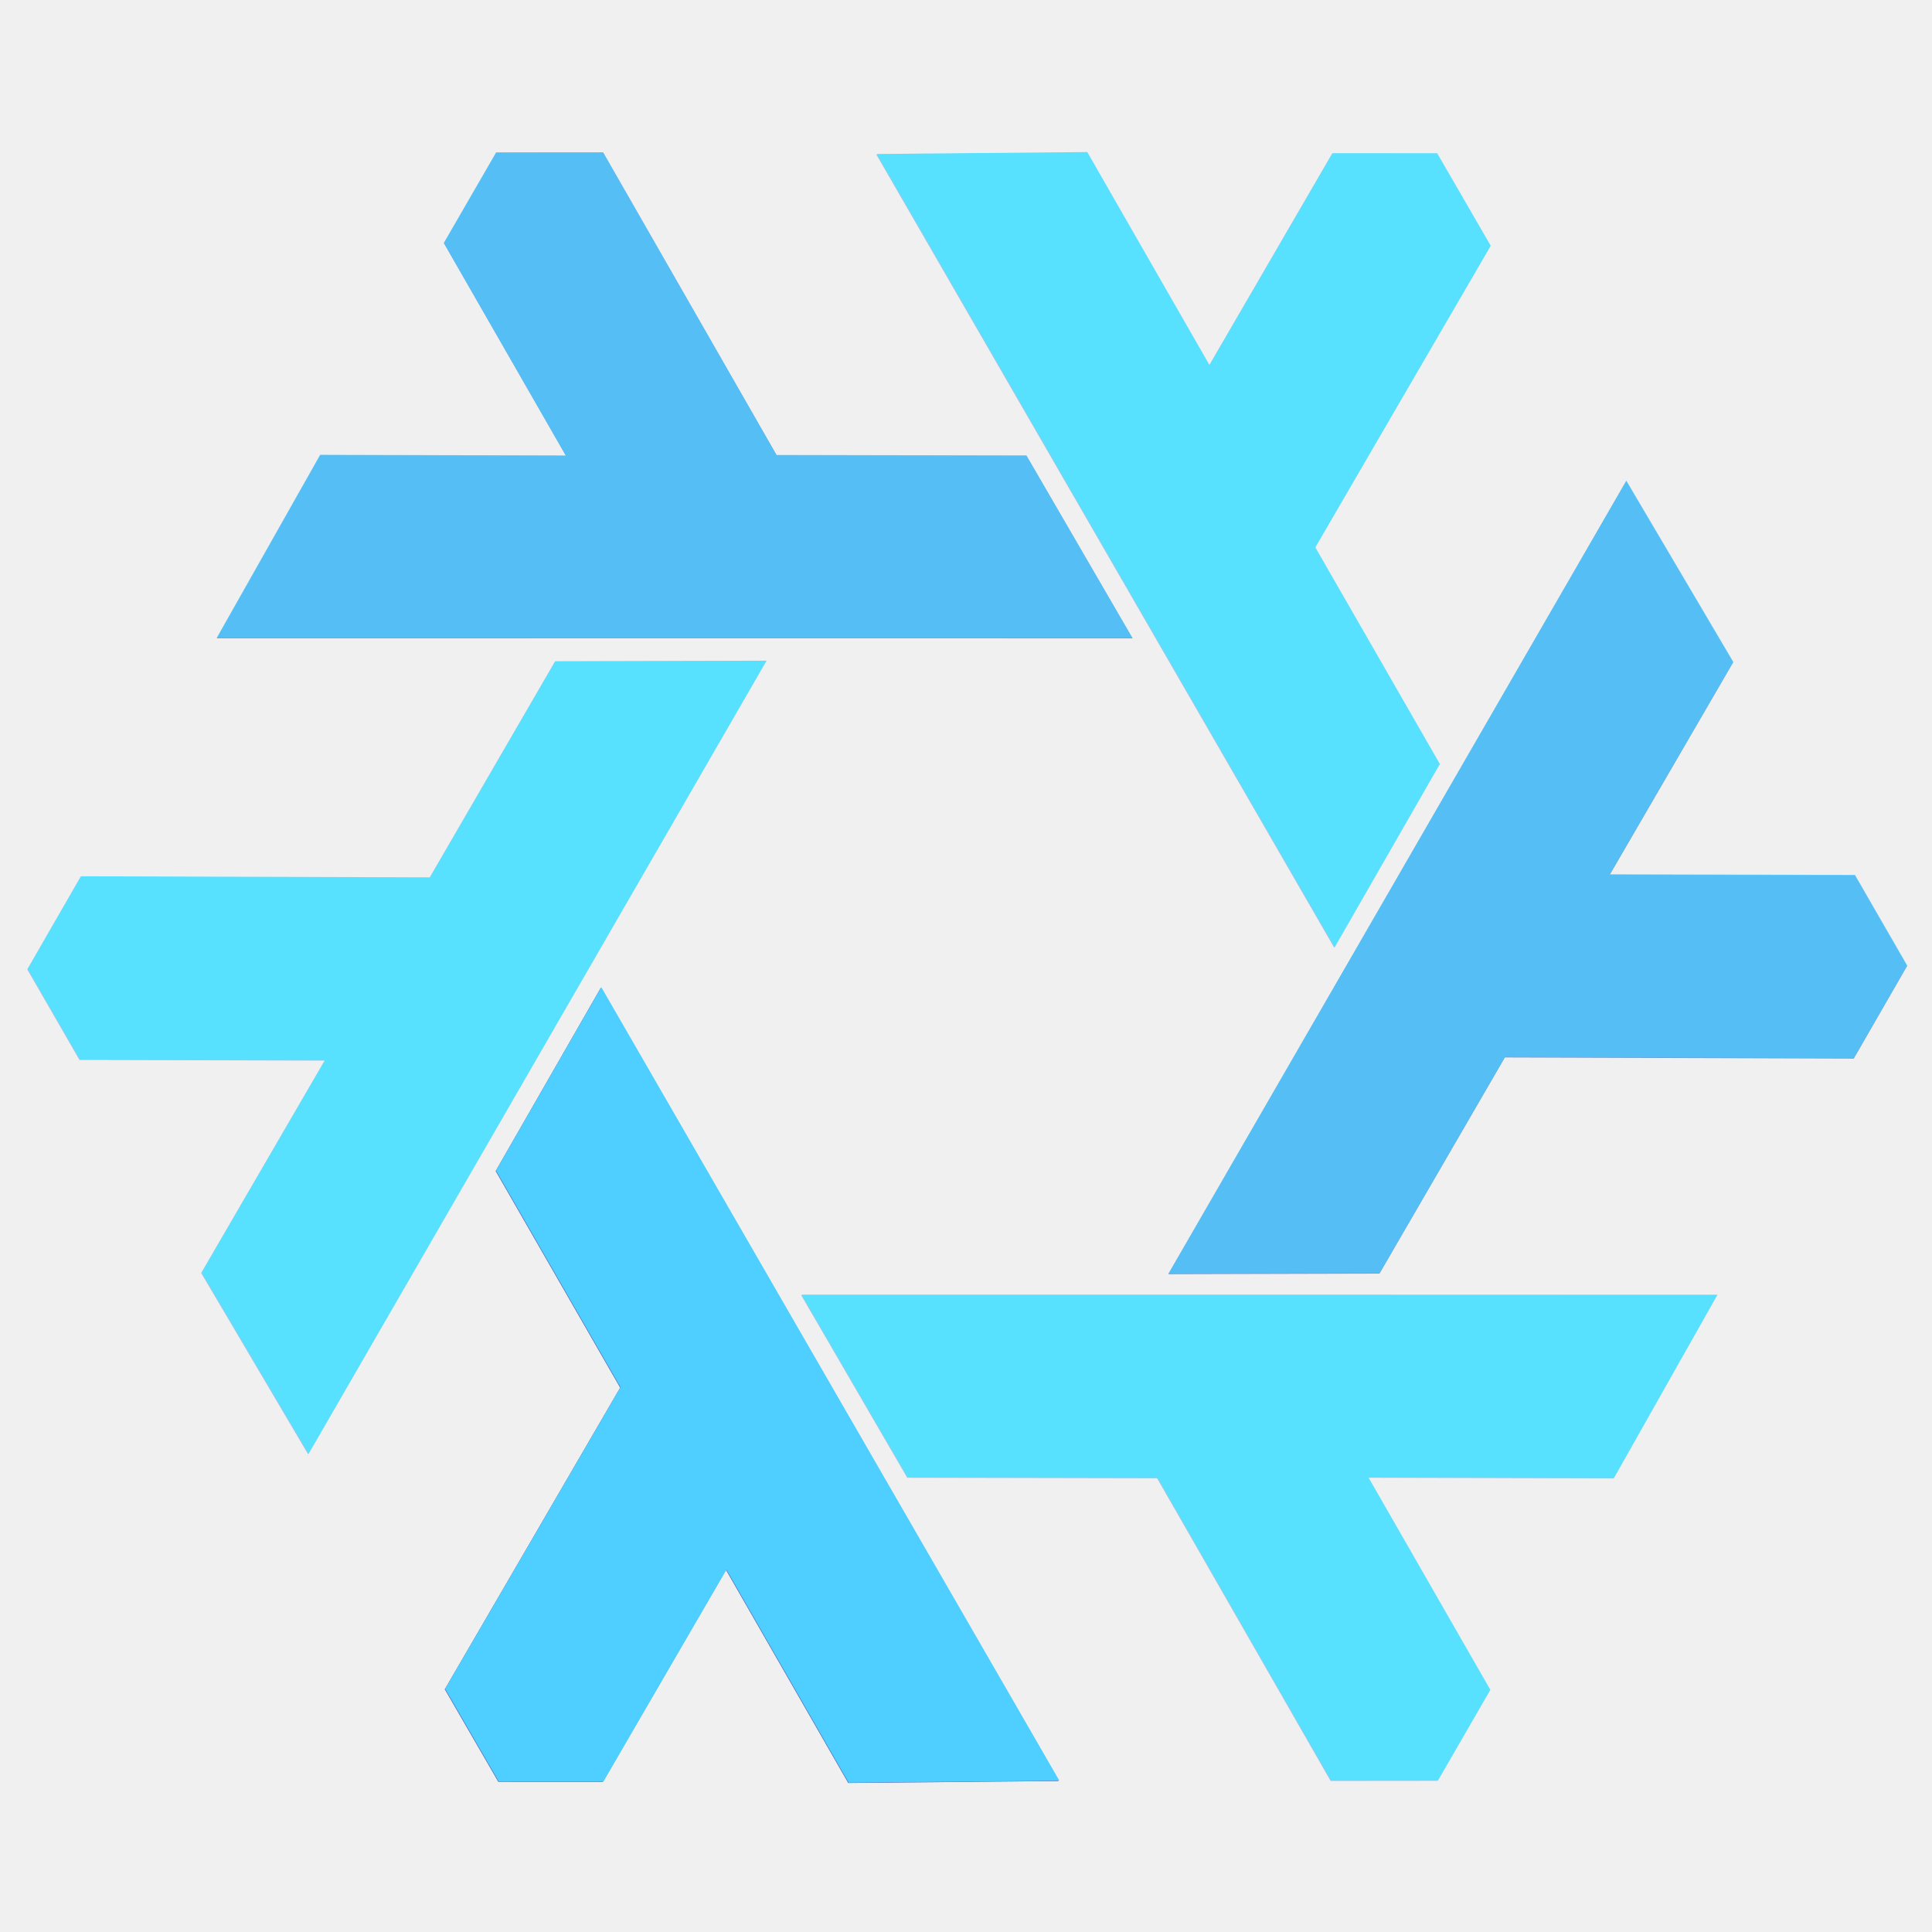
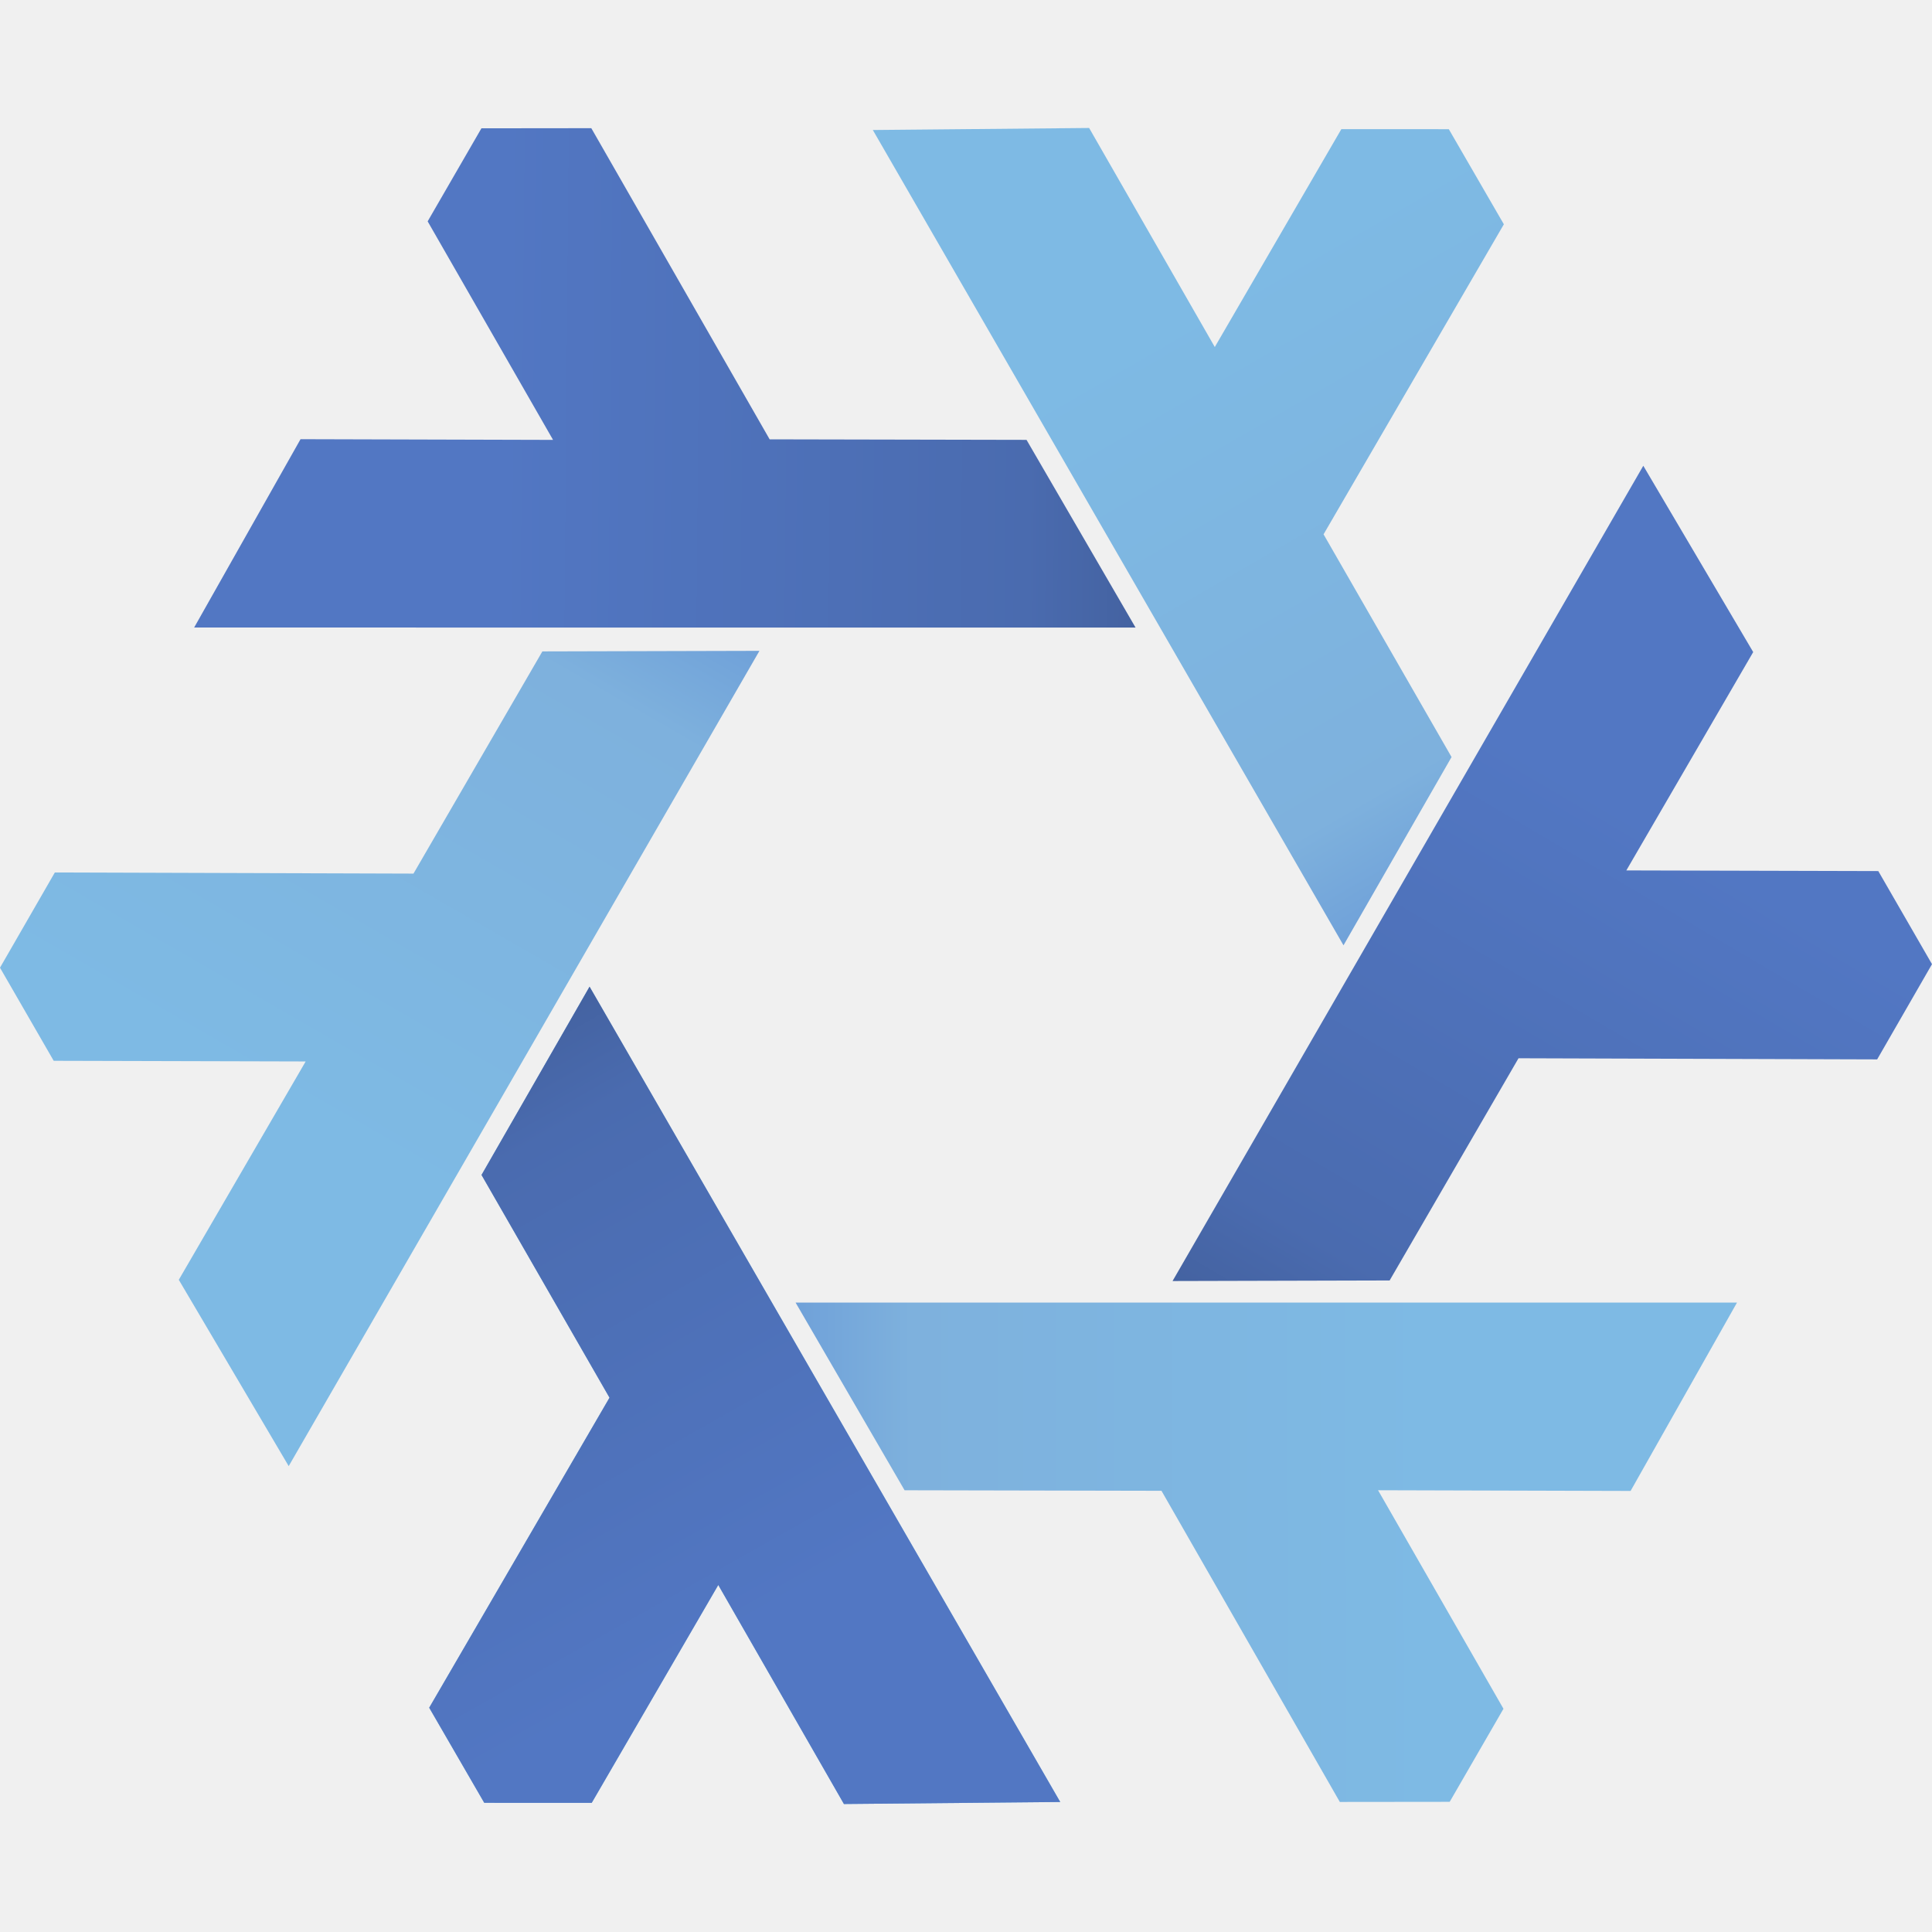
- <svg xmlns="http://www.w3.org/2000/svg" width="72" height="72" viewBox="0 0 72 72" fill="none">
-   <g clip-path="url(#clip0_1413_1526)">
-     <path fill-rule="evenodd" clip-rule="evenodd" d="M22.389 36.815L39.452 66.373L31.611 66.446L27.055 58.505L22.467 66.404L18.571 66.402L16.576 62.955L23.112 51.715L18.472 43.641L22.389 36.815Z" fill="#5277C3" fill-opacity="0.77" />
-     <path fill-rule="evenodd" clip-rule="evenodd" d="M28.548 24.64L11.482 54.196L7.497 47.442L12.097 39.526L2.962 39.502L1.016 36.127L3.004 32.675L16.005 32.716L20.678 24.661L28.548 24.64Z" fill="#7EBAE4" fill-opacity="0.77" />
-     <path fill-rule="evenodd" clip-rule="evenodd" d="M29.857 48.267L63.986 48.268L60.129 55.096L50.974 55.071L55.521 62.993L53.571 66.367L49.588 66.371L43.122 55.091L33.81 55.072L29.857 48.267Z" fill="#7EBAE4" fill-opacity="0.77" />
-     <path fill-rule="evenodd" clip-rule="evenodd" d="M49.721 35.316L32.658 5.758L40.5 5.685L45.055 13.626L49.643 5.727L53.539 5.729L55.535 9.176L48.998 20.416L53.639 28.49L49.721 35.316Z" fill="#7EBAE4" fill-opacity="0.77" />
-     <path fill-rule="evenodd" clip-rule="evenodd" d="M22.389 36.815L39.452 66.373L31.611 66.446L27.055 58.505L22.467 66.404L18.571 66.402L16.576 62.955L23.112 51.715L18.472 43.641L22.389 36.815Z" fill="#5277C3" fill-opacity="0.77" />
-     <path fill-rule="evenodd" clip-rule="evenodd" d="M42.208 23.79L8.079 23.788L11.936 16.96L21.091 16.986L16.544 9.063L18.494 5.69L22.477 5.685L28.943 16.966L38.255 16.985L42.208 23.79Z" fill="#5277C3" fill-opacity="0.77" />
-     <path fill-rule="evenodd" clip-rule="evenodd" d="M43.539 47.485L60.605 17.929L64.59 24.683L59.991 32.599L69.125 32.623L71.072 35.998L69.084 39.45L56.082 39.408L51.409 47.464L43.539 47.485Z" fill="#5277C3" fill-opacity="0.77" />
-     <path fill-rule="evenodd" clip-rule="evenodd" d="M22.409 36.796L39.472 66.354L31.631 66.427L27.075 58.486L22.488 66.385L18.591 66.383L16.596 62.936L23.132 51.696L18.492 43.622L22.409 36.796Z" fill="#58E1FF" />
-     <path fill-rule="evenodd" clip-rule="evenodd" d="M28.568 24.621L11.502 54.177L7.518 47.422L12.117 39.507L2.983 39.483L1.036 36.108L3.024 32.656L16.026 32.697L20.698 24.641L28.568 24.621Z" fill="#58E1FF" />
-     <path fill-rule="evenodd" clip-rule="evenodd" d="M29.877 48.248L64.006 48.249L60.149 55.077L50.995 55.052L55.541 62.974L53.592 66.348L49.608 66.352L43.143 55.072L33.83 55.053L29.877 48.248Z" fill="#58E1FF" />
-     <path fill-rule="evenodd" clip-rule="evenodd" d="M49.742 35.297L32.679 5.739L40.52 5.666L45.076 13.607L49.663 5.708L53.56 5.71L55.555 9.157L49.019 20.397L53.659 28.471L49.742 35.297Z" fill="#58E1FF" />
-     <path fill-rule="evenodd" clip-rule="evenodd" d="M22.409 36.796L39.472 66.354L31.631 66.427L27.075 58.486L22.488 66.385L18.591 66.383L16.596 62.936L23.132 51.696L18.492 43.622L22.409 36.796Z" fill="#4DCAFF" fill-opacity="0.8" />
-     <path fill-rule="evenodd" clip-rule="evenodd" d="M42.203 23.777L8.074 23.776L11.931 16.948L21.086 16.973L16.54 9.051L18.489 5.677L22.473 5.673L28.938 16.953L38.251 16.972L42.203 23.777Z" fill="#4DCAFF" fill-opacity="0.8" />
-     <path fill-rule="evenodd" clip-rule="evenodd" d="M43.544 47.467L60.61 17.911L64.595 24.666L59.995 32.581L69.13 32.605L71.076 35.98L69.088 39.432L56.087 39.391L51.414 47.447L43.544 47.467Z" fill="#4DCAFF" fill-opacity="0.8" />
+ <svg xmlns="http://www.w3.org/2000/svg" xmlns:xlink="http://www.w3.org/1999/xlink" width="535" height="535" viewBox="0 0 501.563 501.562" id="svg2" version="1.1">
+   <defs id="defs4">
+     <linearGradient id="linearGradient5562">
+       <stop style="stop-color:#699ad7;stop-opacity:1" offset="0" id="stop5564" />
+       <stop id="stop5566" offset="0.243" style="stop-color:#7eb1dd;stop-opacity:1" />
+       <stop style="stop-color:#7ebae4;stop-opacity:1" offset="1" id="stop5568" />
+     </linearGradient>
+     <linearGradient id="linearGradient5053">
+       <stop style="stop-color:#415e9a;stop-opacity:1" offset="0" id="stop5055" />
+       <stop id="stop5057" offset="0.232" style="stop-color:#4a6baf;stop-opacity:1" />
+       <stop style="stop-color:#5277c3;stop-opacity:1" offset="1" id="stop5059" />
+     </linearGradient>
+     <linearGradient xlink:href="#linearGradient5562" id="linearGradient4328" gradientUnits="userSpaceOnUse" gradientTransform="translate(70.65034,-1055.151)" x1="200.597" y1="351.411" x2="290.087" y2="506.188" />
+     <linearGradient xlink:href="#linearGradient5053" id="linearGradient4330" gradientUnits="userSpaceOnUse" gradientTransform="translate(864.6959,-1491.341)" x1="-584.199" y1="782.336" x2="-496.297" y2="937.714" />
+   </defs>
+   <g id="layer3" style="display:inline;opacity:1" transform="translate(-156.4112,933.3069)">
+     <g id="g2" transform="matrix(0.9999406,0,0,0.9999406,-0.06321798,33.18838)" style="stroke-width:1">
+       <path id="path3336-6" d="m 309.549,-710.388 122.197,211.675 -56.157,0.527 -32.624,-56.869 -32.856,56.565 -27.902,-0.011 -14.291,-24.69 46.81,-80.49 -33.229,-57.826 z" style="opacity:1;fill:url(#linearGradient4328);fill-opacity:1;fill-rule:evenodd;stroke:none;stroke-width:3;stroke-linecap:butt;stroke-linejoin:round;stroke-miterlimit:4;stroke-dasharray:none;stroke-opacity:1" />
+       <use height="100%" width="100%" transform="rotate(60,407.1116,-715.7872)" id="use3439-6" xlink:href="#path3336-6" y="0" x="0" style="stroke-width:1" />
+       <use height="100%" width="100%" transform="rotate(-60,407.3118,-715.7002)" id="use3445-0" xlink:href="#path3336-6" y="0" x="0" style="stroke-width:1" />
+       <use height="100%" width="100%" transform="rotate(180,407.4187,-715.7565)" id="use3449-5" xlink:href="#path3336-6" y="0" x="0" style="stroke-width:1" />
+       <path style="color:#000000;clip-rule:nonzero;display:inline;overflow:visible;visibility:visible;opacity:1;isolation:auto;mix-blend-mode:normal;color-interpolation:sRGB;color-interpolation-filters:linearRGB;solid-color:#000000;solid-opacity:1;fill:url(#linearGradient4330);fill-opacity:1;fill-rule:evenodd;stroke:none;stroke-width:3;stroke-linecap:butt;stroke-linejoin:round;stroke-miterlimit:4;stroke-dasharray:none;stroke-dashoffset:0;stroke-opacity:1;color-rendering:auto;image-rendering:auto;shape-rendering:auto;text-rendering:auto;enable-background:accumulate" d="m 309.549,-710.388 122.197,211.675 -56.157,0.527 -32.624,-56.869 -32.856,56.565 -27.902,-0.011 -14.291,-24.69 46.81,-80.49 -33.229,-57.826 z" id="path4260-0" />
+       <use height="100%" width="100%" transform="rotate(120,407.3392,-716.0836)" id="use4354-5" xlink:href="#path4260-0" y="0" x="0" style="display:inline;stroke-width:1" />
+       <use height="100%" width="100%" transform="rotate(-120,407.2882,-715.87)" id="use4362-2" xlink:href="#path4260-0" y="0" x="0" style="display:inline;stroke-width:1" />
+     </g>
  </g>
-   <defs>
-     <clipPath id="clip0_1413_1526">
-       <rect width="72" height="72" fill="white" />
-     </clipPath>
-   </defs>
</svg>
